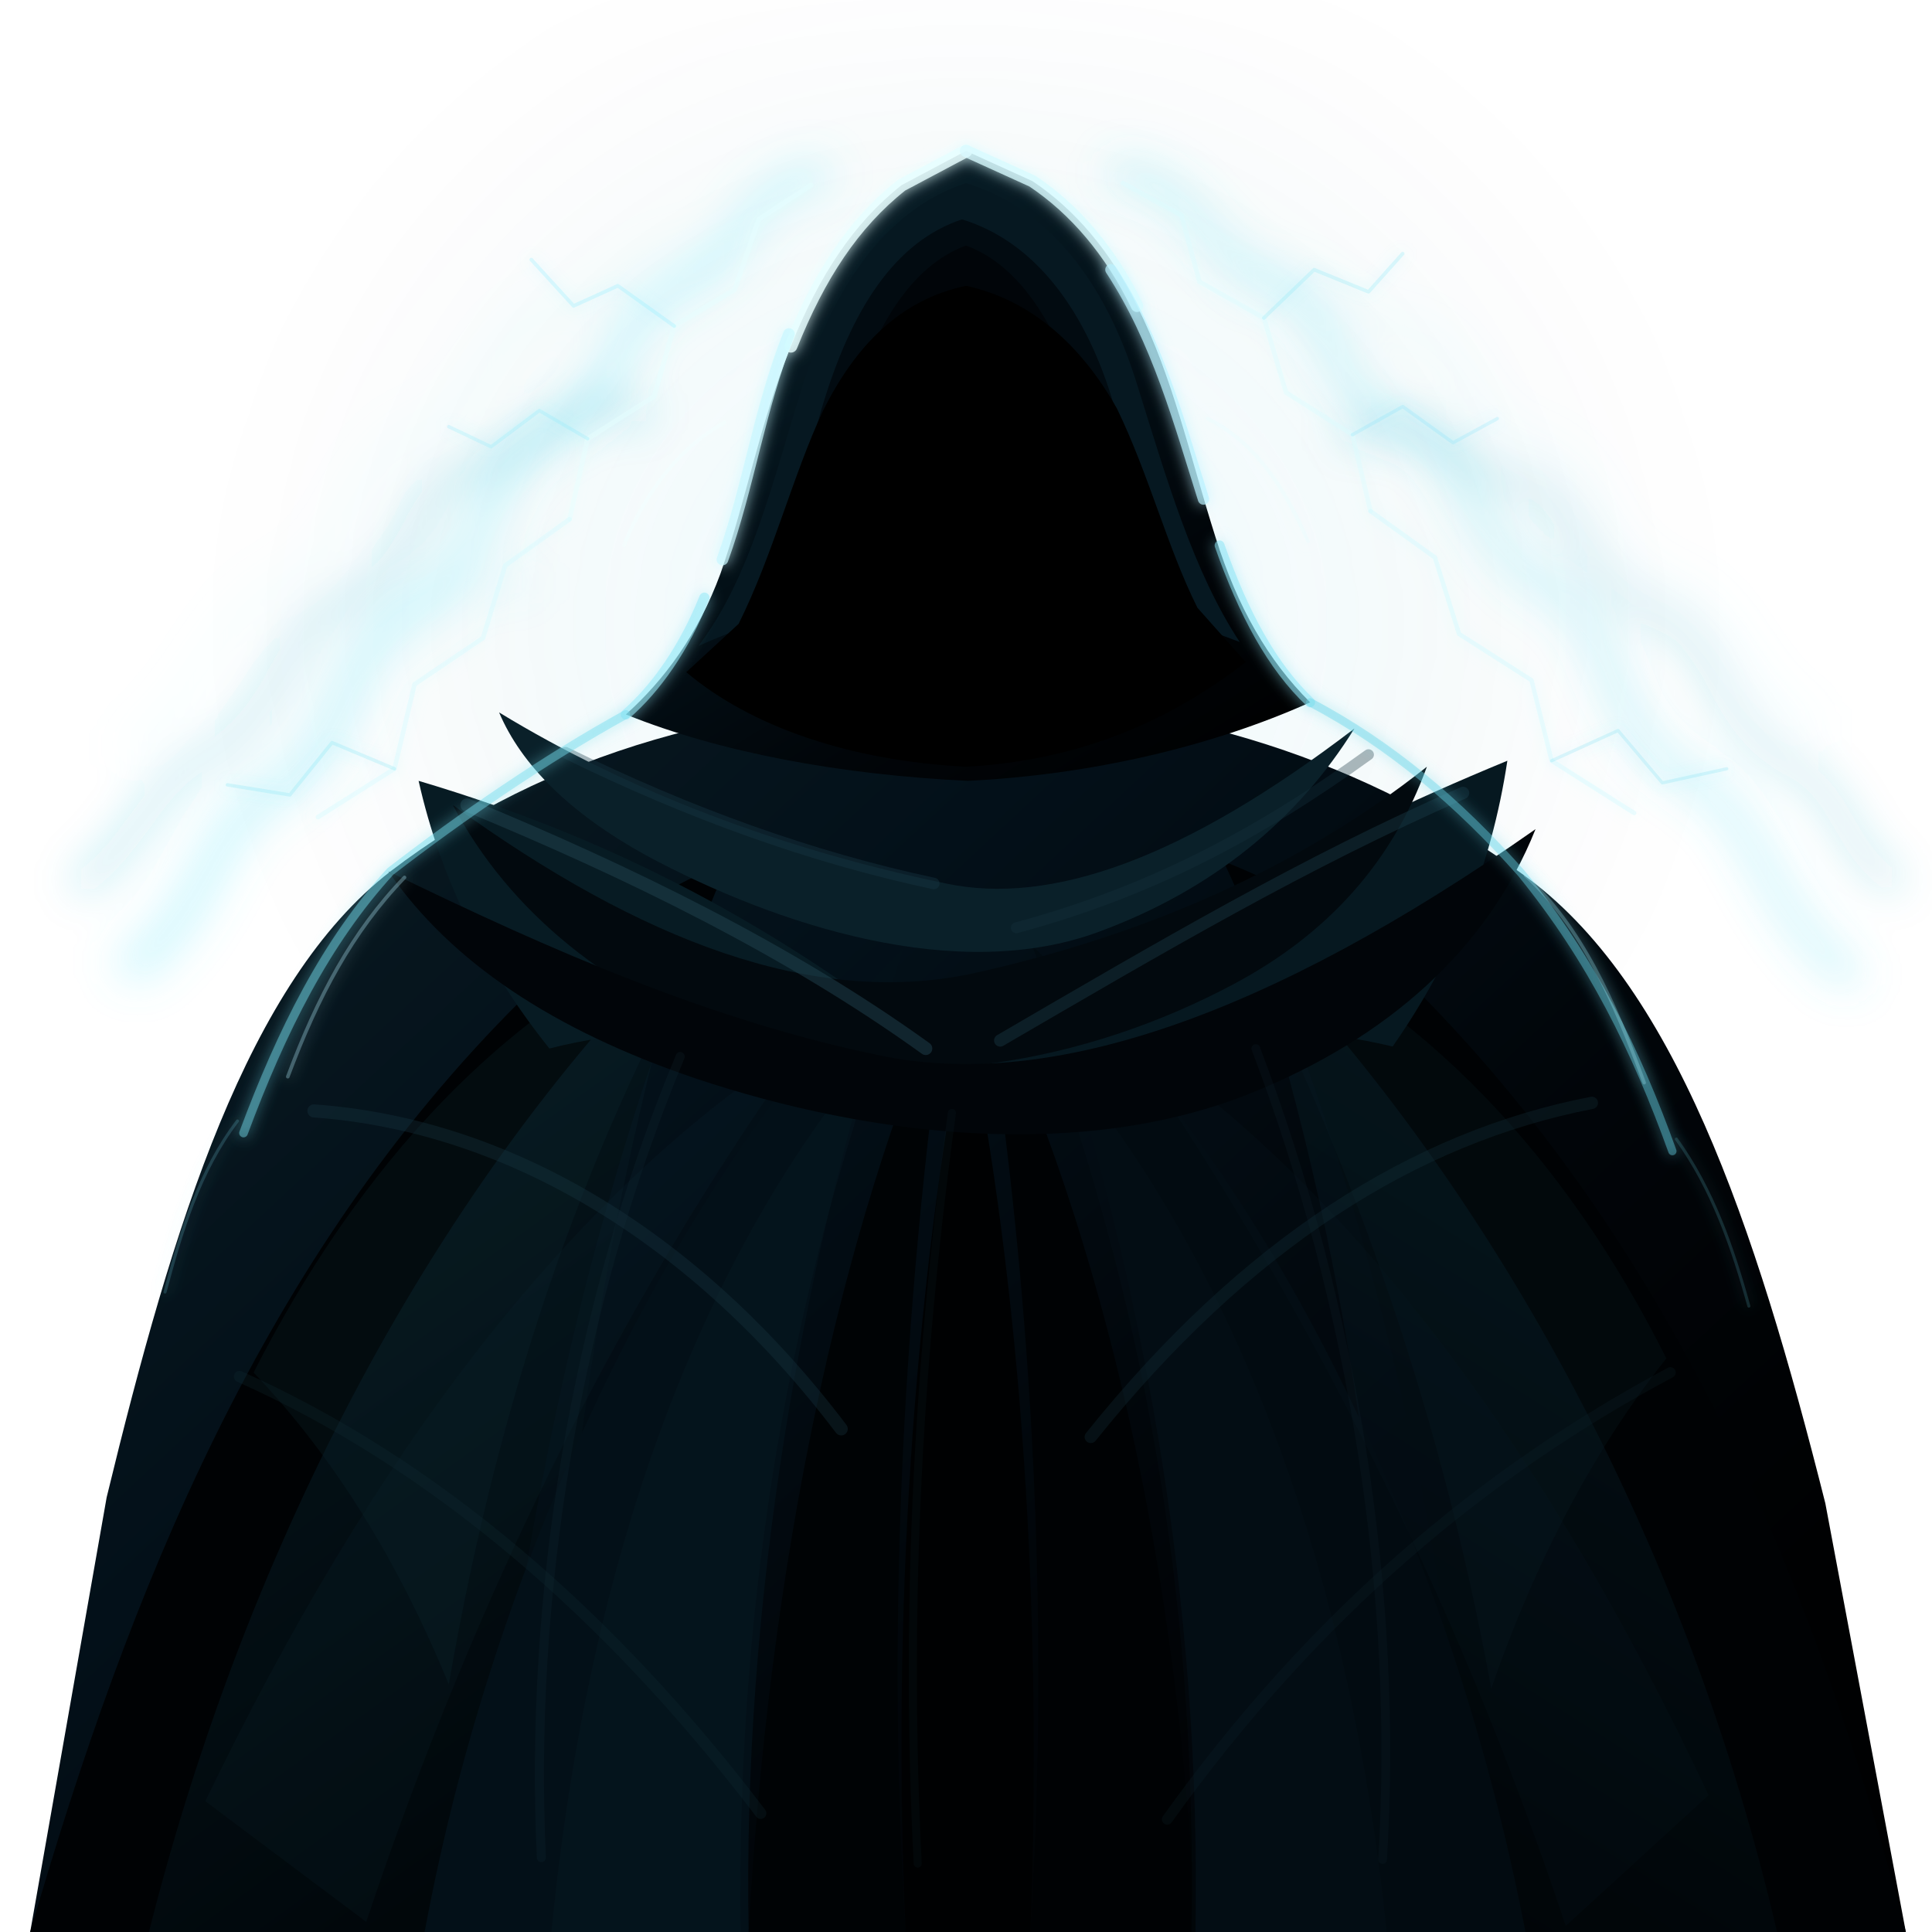
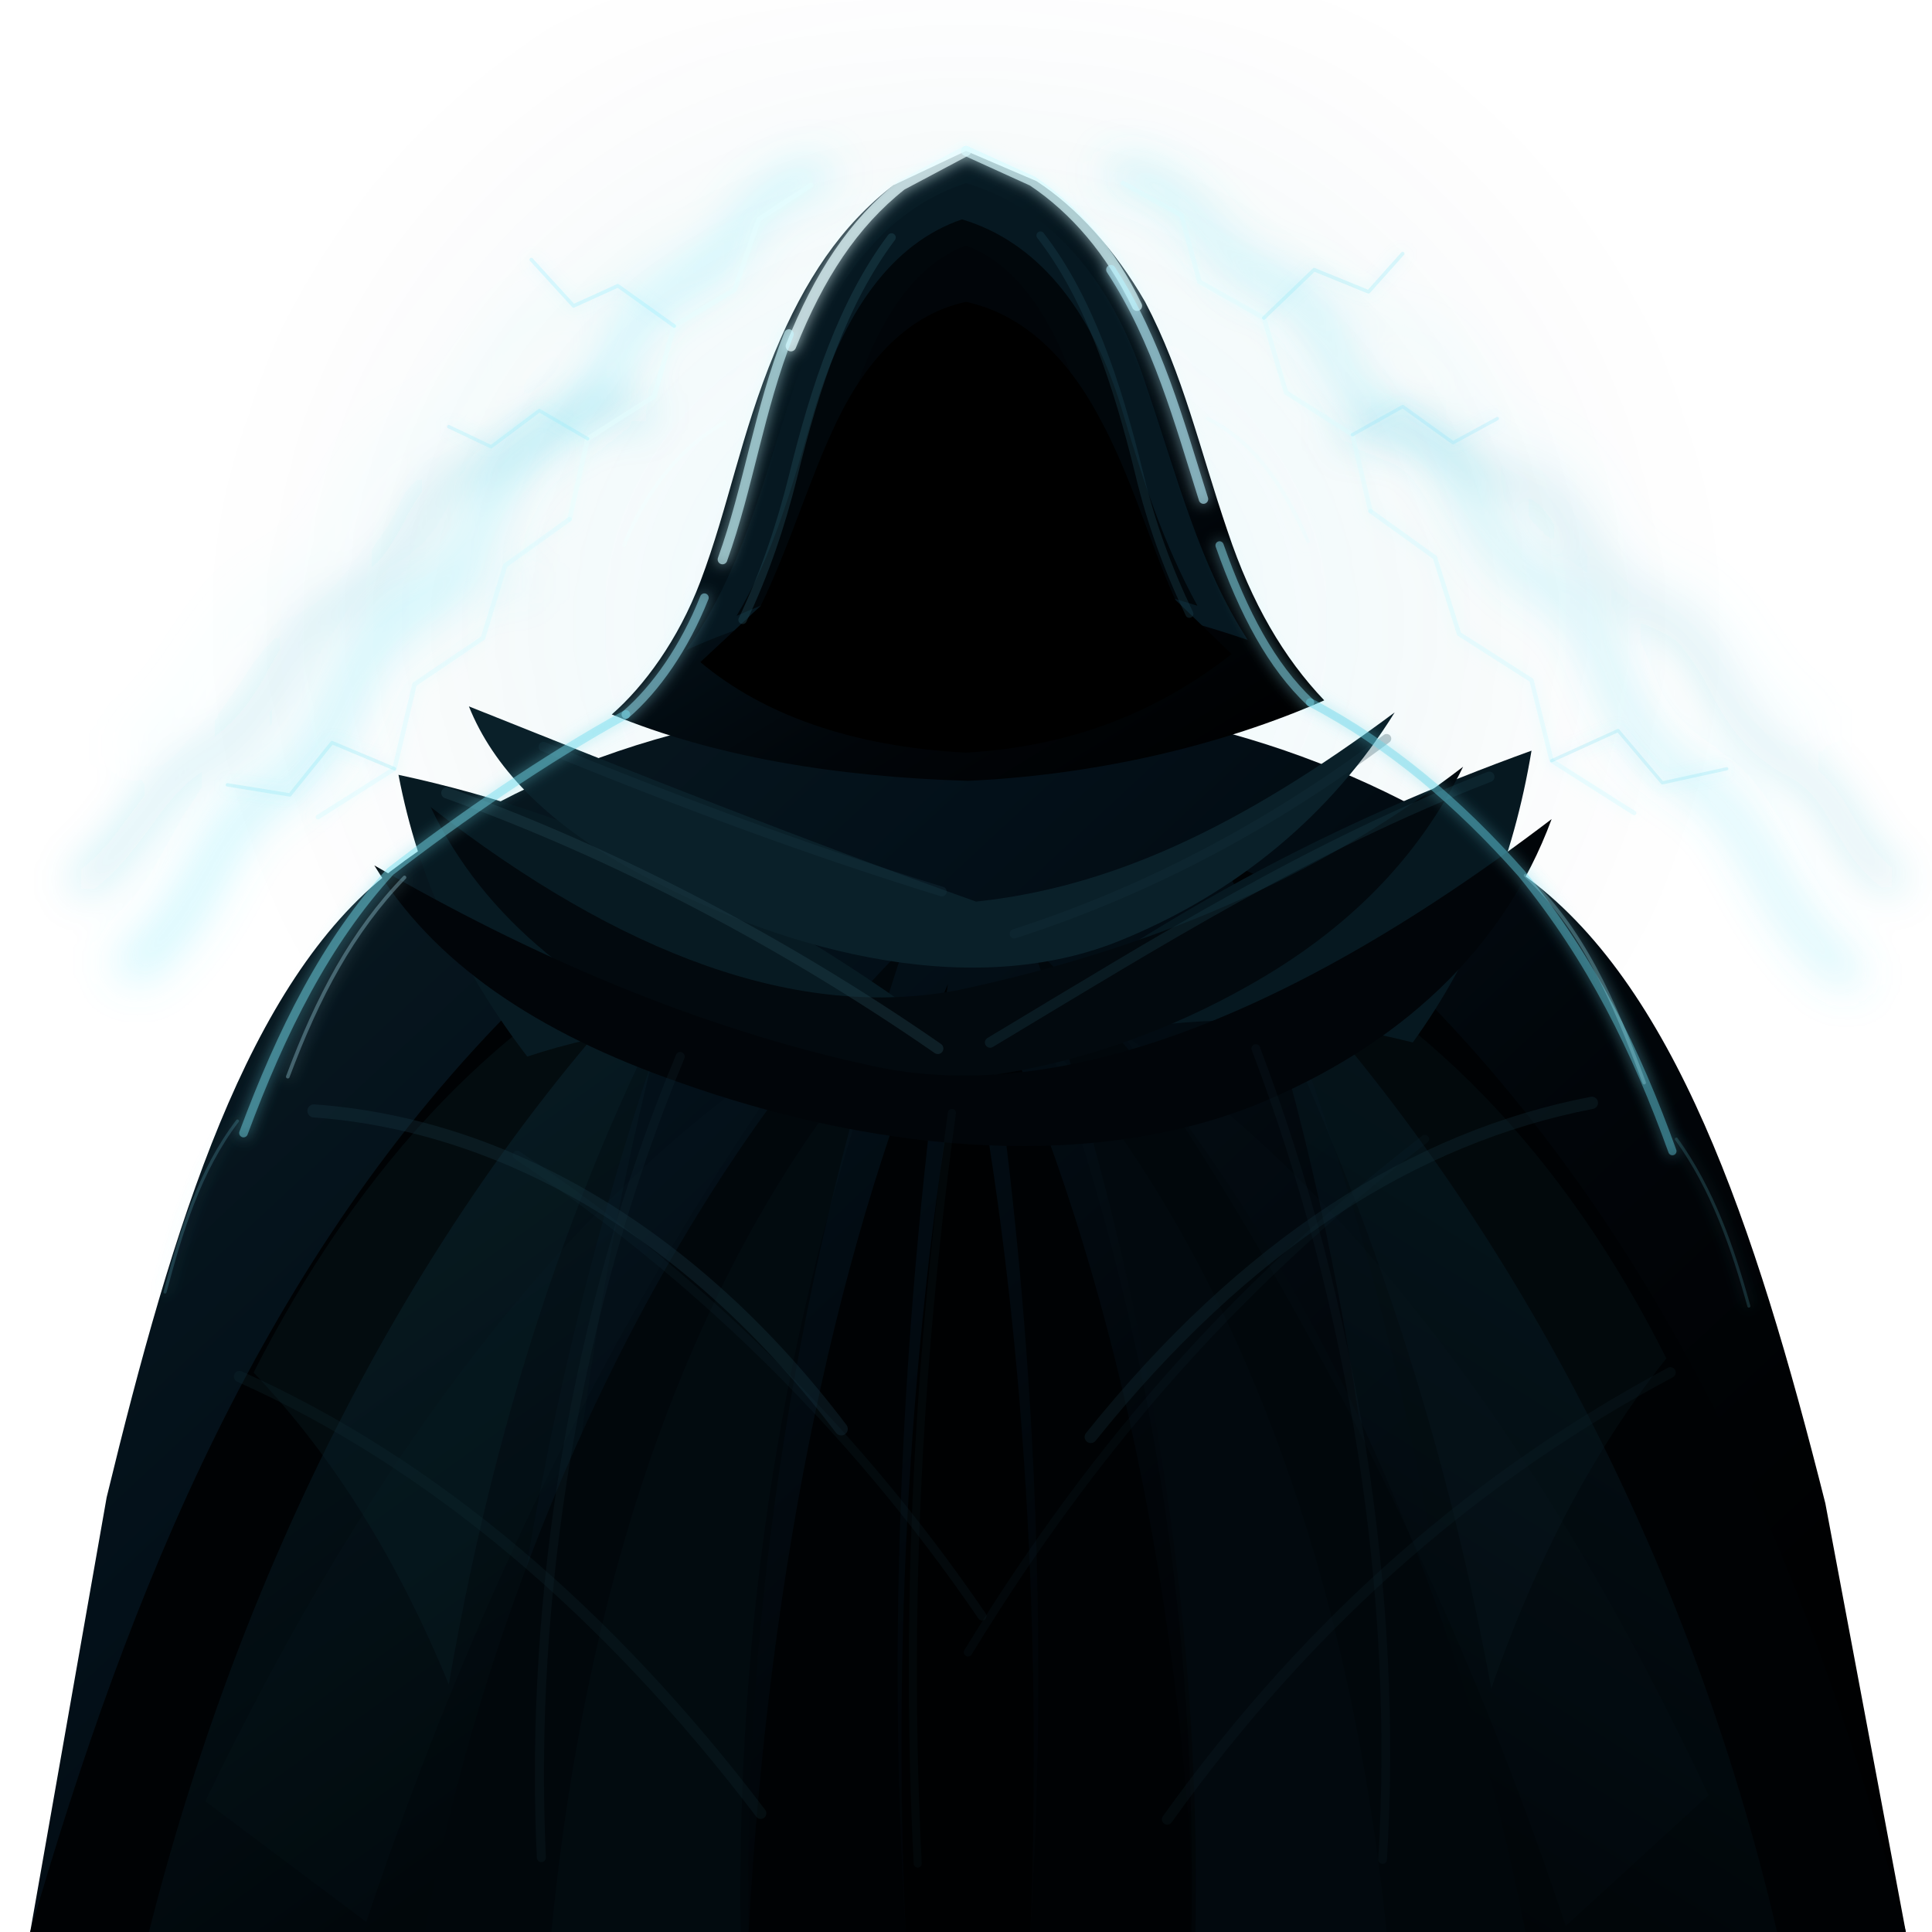
- <svg xmlns="http://www.w3.org/2000/svg" viewBox="0 0 96 96" role="img" aria-labelledby="v204-title v204-desc" data-brand-v20-candidate="v20.4-reference-drapery" data-brand-reference-decision="not-reference-approved">
+ <svg xmlns="http://www.w3.org/2000/svg" viewBox="0 0 96 96" role="img" aria-labelledby="v205-title v205-desc" data-brand-v20-candidate="v20.5-reference-silhouette" data-brand-reference-decision="not-reference-approved">
  <defs>
-     <linearGradient id="v204-cloak" x1="18" y1="39" x2="71" y2="96" gradientUnits="userSpaceOnUse">
+     <linearGradient id="v205-cloak" x1="18" y1="39" x2="71" y2="96" gradientUnits="userSpaceOnUse">
      <stop stop-color="#081820" />
      <stop offset=".28" stop-color="#031019" />
      <stop offset=".68" stop-color="#010509" />
      <stop offset="1" stop-color="#000102" />
    </linearGradient>
-     <linearGradient id="v204-hood" x1="39" y1="8" x2="58" y2="39" gradientUnits="userSpaceOnUse">
+     <linearGradient id="v205-hood" x1="39" y1="8" x2="58" y2="39" gradientUnits="userSpaceOnUse">
      <stop stop-color="#0a222c" />
      <stop offset=".36" stop-color="#04131b" />
      <stop offset=".74" stop-color="#010509" />
      <stop offset="1" stop-color="#000102" />
    </linearGradient>
-     <linearGradient id="v204-left" x1="9" y1="49" x2="43" y2="96" gradientUnits="userSpaceOnUse">
+     <linearGradient id="v205-left" x1="9" y1="49" x2="43" y2="96" gradientUnits="userSpaceOnUse">
      <stop stop-color="#0b2630" />
      <stop offset=".42" stop-color="#04131b" />
      <stop offset="1" stop-color="#000103" />
    </linearGradient>
-     <linearGradient id="v204-right" x1="84" y1="47" x2="53" y2="96" gradientUnits="userSpaceOnUse">
+     <linearGradient id="v205-right" x1="84" y1="47" x2="53" y2="96" gradientUnits="userSpaceOnUse">
      <stop stop-color="#091f29" />
      <stop offset=".47" stop-color="#030e15" />
      <stop offset="1" stop-color="#000103" />
    </linearGradient>
-     <radialGradient id="v204-aura" cx="0" cy="0" r="1" gradientTransform="translate(48 31) rotate(90) scale(35 38)" gradientUnits="userSpaceOnUse">
+     <radialGradient id="v205-aura" cx="0" cy="0" r="1" gradientTransform="translate(48 31) rotate(90) scale(35 38)" gradientUnits="userSpaceOnUse">
      <stop stop-color="#75eeff" stop-opacity=".34" />
      <stop offset=".38" stop-color="#24b4d0" stop-opacity=".17" />
      <stop offset="1" stop-color="#04131b" stop-opacity="0" />
    </radialGradient>
-     <filter id="v204-haze" x="-80%" y="-80%" width="260%" height="260%">
+     <filter id="v205-haze" x="-80%" y="-80%" width="260%" height="260%">
      <feGaussianBlur stdDeviation="4" />
    </filter>
-     <filter id="v204-soft" x="-70%" y="-70%" width="240%" height="240%">
+     <filter id="v205-soft" x="-70%" y="-70%" width="240%" height="240%">
      <feGaussianBlur stdDeviation="1.05" />
    </filter>
-     <filter id="v204-glow" x="-100%" y="-100%" width="300%" height="300%">
+     <filter id="v205-glow" x="-100%" y="-100%" width="300%" height="300%">
      <feGaussianBlur stdDeviation=".34" result="b" />
      <feMerge>
        <feMergeNode in="b" />
        <feMergeNode in="SourceGraphic" />
      </feMerge>
    </filter>
  </defs>
  <g data-brand-field-rear="" data-brand-depth="far" aria-hidden="true">
-     <ellipse cx="48" cy="31" rx="33" ry="32" fill="url(#v204-aura)" filter="url(#v204-haze)" opacity=".32" />
-     <g fill="none" stroke-linecap="round" stroke-linejoin="round" filter="url(#v204-soft)">
+     <ellipse cx="48" cy="31" rx="33" ry="32" fill="url(#v205-aura)" filter="url(#v205-haze)" opacity=".32" />
+     <g fill="none" stroke-linecap="round" stroke-linejoin="round" filter="url(#v205-soft)">
      <path d="M40.6 8.7C36.8 9.5 37 12.7 33.6 14.3C30.3 15.8 31.1 19.6 27.2 21.5C23.8 23.2 24.7 27.7 20.5 30C17.1 31.8 18.1 36.6 13.5 39.5C10.5 41.4 10.5 45.2 6.8 48.1" stroke="#69e7fb" stroke-opacity=".3" stroke-width="1.45" />
      <path d="M36.2 12.8C32.4 11.4 30.8 14.9 27.4 15.5C24.3 16 24.3 20.1 20.7 21.4C17.4 22.6 18 27 13.9 29C10.8 30.5 10.3 34.3 6.5 37.2" stroke="#a8f4ff" stroke-opacity=".14" stroke-width=".8" />
      <path d="M31.7 20.5C28.3 19.2 26.4 22.7 23.6 23.3C20.3 24 21 28.2 17.1 29.9C13.8 31.3 14.2 35.5 10 37.7C7.6 39 6.7 42 4.2 43.8" stroke="#2bb9d5" stroke-opacity=".25" stroke-width="1.16" />
      <path d="M26.2 29C22.8 28.2 21.7 31.4 18.7 32.3C15.8 33.2 16.7 37.1 12.9 39.1C9.8 40.8 10 45 5.8 47.8" stroke="#70e6fa" stroke-opacity=".17" stroke-width=".74" />
      <path d="M55.7 8.6C59.5 9.2 59.6 12.4 63.1 13.9C66.8 15.5 65.7 19.7 70 21.3C73.1 22.5 72.8 26.8 77 29.2C80.6 31.3 79.4 36 84 38.7C87.6 40.8 87.4 44.9 91.8 48.4" stroke="#5bdef4" stroke-opacity=".28" stroke-width="1.34" />
      <path d="M61.6 14.1C65.1 12.6 66.7 16 69.8 16.4C73.1 16.9 72.5 21.1 76.4 22.2C79.7 23.2 78.8 27.6 83.3 29.2C86.1 30.2 86.4 34 90 36.1" stroke="#9cf1ff" stroke-opacity=".13" stroke-width=".77" />
      <path d="M67.1 21.5C70.7 20.1 72.4 23.4 75.4 24C78.7 24.7 78 28.9 82.2 30.5C85.7 31.8 84.9 35.9 89.1 38.1C91.6 39.4 91.5 42 94 43.8" stroke="#25adca" stroke-opacity=".23" stroke-width="1.08" />
    </g>
  </g>
  <g data-brand-figure="" data-brand-depth="base">
-     <path id="v204-cloak" data-brand-cloak="" d="M48 34.8C37.1 34.6 27.1 37.4 19.4 43.3C12.3 48.8 8.6 60.8 5.3 74.4L1.5 96H94.7L90.7 74.7C87.2 60.8 83.2 48.8 75.6 43.4C68.2 38 58.5 34.6 48 34.8Z" fill="url(#v204-cloak)" />
+     <path id="v205-cloak" data-brand-cloak="" d="M48 34.8C37.1 34.6 27.1 37.4 19.4 43.3C12.3 48.8 8.6 60.8 5.3 74.4L1.5 96H94.7L90.7 74.7C87.2 60.8 83.2 48.8 75.6 43.4C68.2 38 58.5 34.6 48 34.8Z" fill="url(#v205-cloak)" />
    <g data-brand-folds-far="" data-brand-depth="mid">
      <path d="M1.5 96C6.4 79.1 13.1 62.4 25.9 49.7C29.2 46.4 32.6 44.3 36.2 42.8C30.1 56.9 25.5 75.1 24 96Z" fill="#000204" />
      <path d="M94.7 96C90.4 79.4 83.5 62.5 70.6 49.4C67.5 46.2 64.4 44.2 60.8 42.8C67.4 57.1 72 74.9 73.5 96Z" fill="#000204" />
-       <path d="M7.4 96C12 77.8 20.9 59.7 34.1 46.5C29.7 61.4 27.3 78.2 27.4 96Z" fill="url(#v204-left)" opacity=".72" />
-       <path d="M88.3 96C84 77.5 74.8 59.6 61.9 46.3C66.9 61.7 69.5 78.3 68.9 96Z" fill="url(#v204-right)" opacity=".68" />
+       <path d="M7.4 96C12 77.8 20.9 59.7 34.1 46.5C29.7 61.4 27.3 78.2 27.4 96Z" fill="url(#v205-left)" opacity=".72" />
+       <path d="M88.3 96C84 77.5 74.8 59.6 61.9 46.3C66.9 61.7 69.5 78.3 68.9 96Z" fill="url(#v205-right)" opacity=".68" />
      <path d="M12.6 68.2C17.7 58.2 25.1 49.6 35.5 45.6C29.4 56.3 24.9 68.7 22.3 83.7C19.8 77.6 16.6 72.4 12.6 68.2Z" fill="#0b2832" opacity=".24" />
      <path d="M82.8 67.5C77.9 57.7 70.7 49.7 61.1 45.7C66.8 56.8 71.4 69.2 74.1 83.9C76.4 77.3 79.3 71.9 82.8 67.5Z" fill="#08202a" opacity=".22" />
    </g>
    <g data-brand-folds-near="" data-brand-depth="near">
-       <path d="M21.1 96C24.6 77.1 33.6 58.5 44.9 47.1C39.7 62.8 36.9 79.8 37.2 96Z" fill="#031018" />
-       <path d="M75.8 96C72.1 76.8 63.3 58.6 51.3 47C56.9 63.2 59.7 79.8 59.4 96Z" fill="#020b11" />
-       <path d="M37.2 96C38.2 77.8 41.7 61.2 47.1 48.9C44.7 65.7 44.1 81.7 45 96Z" fill="#000305" />
+       <path d="M21.1 96C24.6 77.1 33.6 58.5 44.9 47.1C39.7 62.8 36.9 79.8 37.2 96Z" fill="#01070b" />
+       <path d="M75.8 96C72.1 76.8 63.3 58.6 51.3 47C56.9 63.2 59.7 79.8 59.4 96Z" fill="#01070b" />
+       <path d="M37.2 96C38.2 77.8 41.7 61.2 47.1 48.9C44.7 65.7 44.1 81.7 45 96Z" fill="#000204" />
      <path d="M59.4 96C58.6 77.8 54.8 61.4 48.9 48.9C51.5 65.4 52.1 81.6 51.2 96Z" fill="#000204" />
      <path d="M45 96C44.3 80.3 45.4 64.2 48 50.4C50.8 64.3 51.8 80.2 51.2 96Z" fill="#000102" />
-       <path d="M10.2 89.5C18.5 72.3 28.2 59.3 40.1 51.7C31.3 63.9 23.8 78.7 18.2 95.5Z" fill="#0b2530" opacity=".18" />
-       <path d="M84.9 89.2C77.2 72.8 67.4 59 55.8 51.4C64.5 64.1 72.2 78.8 77.8 95.7Z" fill="#071c25" opacity=".16" />
-       <path d="M27.4 96C29.2 77.5 34.8 62.2 43.8 51.8C38.9 65.8 36.6 80.5 36.8 96Z" fill="#0a222b" opacity=".2" />
-       <path d="M68.9 96C67 77.4 61.1 62.2 52.1 51.8C57.2 66.1 59.5 80.8 59.2 96Z" fill="#071a22" opacity=".17" />
+       <path d="M10.2 89.5C18.5 72.3 28.2 59.3 40.1 51.7C31.3 63.9 23.8 78.7 18.2 95.5Z" fill="#0a222b" opacity=".12" />
+       <path d="M84.9 89.2C77.2 72.8 67.4 59 55.8 51.4C64.5 64.1 72.2 78.8 77.8 95.7Z" fill="#071a22" opacity=".11" />
+       <path d="M27.4 96C29.2 77.5 34.8 62.2 43.8 51.8C38.9 65.8 36.6 80.5 36.8 96Z" fill="#0a222b" opacity=".14" />
+       <path d="M68.9 96C67 77.4 61.1 62.2 52.1 51.8C57.2 66.1 59.5 80.8 59.2 96Z" fill="#071a22" opacity=".12" />
    </g>
-     <path id="v204-hood" data-brand-hood="" data-brand-depth="mid" d="M48 7.5L44.8 9.2C42.4 11.1 40.7 13.7 39.3 17.2C37.7 21.2 37.1 24.8 35.8 28.5C34.7 31.5 33 33.8 31.1 35.5C35.8 37.4 41.8 38.5 48.1 38.8C54.2 38.5 60.2 37.1 65.1 34.9C63 32.8 61.5 30.2 60.4 26.7C59.1 22.6 58.3 18.8 56.5 15.2C55.2 12.5 53.4 10.4 51.3 9L48 7.5Z" fill="url(#v204-hood)" />
+     <path id="v205-hood" data-brand-hood="" data-brand-depth="mid" d="M48 7.5L44.4 9.2C41.8 11.2 40 13.9 38.5 17.5C36.8 21.6 36.2 25.2 34.8 28.9C33.7 31.8 32 34.1 30.4 35.5C35.5 37.6 41.5 38.6 48.1 38.8C54.6 38.5 60.8 37 65.8 34.8C63.8 32.7 62.2 30 61 26.4C59.6 22.3 58.8 18.6 56.9 15C55.4 12.4 53.5 10.3 51.5 9L48 7.5Z" fill="url(#v205-hood)" />
    <g data-brand-hood-layers="" data-brand-depth="near">
-       <path d="M48 9.1C44.3 10.3 41.6 13.8 39.9 19.1C38.4 23.9 37.3 28.7 34.7 32.1C38.5 30.4 42.8 29.2 48 29.1C53.3 29.2 57.7 30.4 61.6 31.9C59.3 28.4 58 23.9 56.5 19.1C54.9 13.9 52 10.3 48 9.1Z" fill="#061821" />
-       <path d="M47.8 10.9C44.5 12 42.3 15.3 40.8 20.4C39.8 24.1 38.8 27.5 37.1 30.4C40.6 28.8 44.1 28 48 27.8C52.2 28 55.7 28.8 59 30.1C57.5 27.2 56.5 24 55.4 20.3C54 15.4 51.4 12 47.8 10.9Z" fill="#020b11" />
+       <path d="M48 9.1C44 10.4 41.2 14 39.4 19.4C37.8 24.3 36.8 28.5 34.1 32.3C38.1 30.5 42.5 29.4 48 29.2C53.6 29.4 58.2 30.5 62 31.8C59.6 28.1 58.5 23.7 56.9 19C55.2 13.8 52.1 10.3 48 9.1Z" fill="#061821" />
+       <path d="M47.8 10.9C44.3 12.1 41.9 15.5 40.4 20.6C39.3 24.4 38.4 27.6 36.6 30.6C40.2 29 44 28.1 48 27.9C52.3 28.1 56 29 59.5 30.1C57.8 27 56.8 23.9 55.7 20.2C54.2 15.3 51.5 12 47.8 10.9Z" fill="#01070b" />
      <path d="M48 12.2C45.3 13.2 43.4 16.2 42.1 20.7C41 24.5 40.2 27 39.2 29.1C42 27.9 44.9 27.2 48 27C51.3 27.2 54.1 27.9 56.8 29C55.8 26.7 55 24.3 53.9 20.6C52.6 16.2 50.7 13.2 48 12.2Z" fill="#010509" />
    </g>
-     <path id="v204-face" data-brand-face-void="" data-brand-depth="counter" d="M48 14.2C44.7 14.9 42.5 17.2 40.9 20.4C39.4 23.6 38.4 27.6 36.7 31L34.1 33.4C37.3 36.1 42.2 37.8 48 38.1C53.4 37.8 57.9 36 61.9 32.9L59.5 30.2C58 27.2 57.1 23.6 55.5 20.3C53.7 17.1 51.2 14.9 48 14.2Z" fill="#000" />
+     <path id="v205-face" data-brand-face-void="" data-brand-depth="counter" d="M48 15C45.2 15.6 43.1 17.8 41.6 20.9C40.2 23.8 39.3 27 37.8 30.1L34.8 32.9C37.9 35.5 42.3 37.1 48 37.4C53.2 37.1 57.5 35.4 61.2 32.5L58.4 29.8C57.1 26.9 56.2 23.6 54.6 20.7C53 17.7 50.8 15.6 48 15Z" fill="#000" />
+     <g data-brand-hood-seams="" data-brand-depth="front" fill="none" stroke-linecap="round">
+       <path d="M44.3 11.8C41.9 15 40.5 19.2 39.4 23.7C38.8 26.1 38 28.5 36.9 30.8" stroke="#23505d" stroke-opacity=".38" stroke-width=".42" />
+       <path d="M51.7 11.7C54.1 14.8 55.5 19 56.6 23.5C57.2 26 58 28.2 59.1 30.5" stroke="#1d4653" stroke-opacity=".34" stroke-width=".4" />
+     </g>
    <g data-brand-cowl="" data-brand-depth="near">
-       <path d="M20.8 38.8C30.6 41.7 39.8 46.4 49.1 54.4C42.2 51.6 34.3 50.3 27.3 52.1C24.1 48.1 21.9 43.7 20.8 38.8Z" fill="#071b23" />
-       <path d="M74.9 37.8C65.2 41.8 56.4 46.6 47.1 54.5C54.5 51.4 62.1 50.3 69.2 52C72.2 47.7 74.1 43.1 74.9 37.8Z" fill="#061820" />
-       <path d="M24.8 35.4C31.2 39.3 38.8 42.2 47 43.9C52.2 45 58.8 42.7 67.3 36.2C64.5 40.7 60.3 44.2 54.6 46.3C47.6 48.9 38.6 46 32.1 42.5C28.3 40.4 25.9 38 24.8 35.4Z" fill="#0a2029" />
-       <path d="M70.9 38.1C64.6 43.1 56.9 46.5 48.2 48.4C40.4 50 31.9 46.8 22.5 40C25.3 45.3 30.3 49.4 37.1 51.8C44.8 54.5 54 52.8 61.3 48.9C66 46.4 69.2 42.8 70.9 38.1Z" fill="#02090e" />
-       <path d="M19.3 43.3C27.3 47.2 35.5 50.8 44 52.5C52.2 54.1 62.9 50.6 76.3 41.2C73.9 47.2 68.9 51.6 62.2 54.3C53.8 57.7 43.3 56.5 34.6 53.6C27.5 51.2 22.4 47.8 19.3 43.3Z" fill="#010509" />
-       <path d="M23.2 40C31.2 43.3 39.2 47.2 46 52.1" fill="none" stroke="#244653" stroke-opacity=".46" stroke-width=".65" stroke-linecap="round" />
-       <path d="M49.7 51.7C57.6 47.1 64.9 42.8 72.7 39.4" fill="none" stroke="#1b3d49" stroke-opacity=".42" stroke-width=".61" stroke-linecap="round" />
-       <path d="M28.1 37.4C34.2 40.4 40.3 42.6 46.4 43.9" fill="none" stroke="#1a3a46" stroke-opacity=".37" stroke-width=".57" stroke-linecap="round" />
-       <path d="M50.5 46.1C57.2 44.3 62.6 41.4 68 37.5" fill="none" stroke="#173440" stroke-opacity=".34" stroke-width=".54" stroke-linecap="round" />
+       <path d="M19.8 38.5C29.6 40.6 39.4 45.2 49.6 53.4C42.1 50.7 34.4 49.8 26.2 52.5C22.9 48.2 20.8 43.7 19.8 38.5Z" fill="#071a22" />
+       <path d="M76.1 37.3C66.7 40.7 57.2 45.4 46.2 54C54.2 50.7 62 49.7 70.2 51.8C73.3 47.5 75.2 42.7 76.1 37.3Z" fill="#061820" />
+       <path d="M23.3 35.1C31.3 38.3 39.8 41.7 48.5 44.8C55.1 44.1 61.5 41.2 69.3 35.4C66.2 40.4 61.5 44.4 55.5 46.8C47.9 49.8 38.4 47.1 31.2 43.1C27.1 40.8 24.5 38.1 23.3 35.1Z" fill="#0a2029" />
+       <path d="M72.7 38.1C65.4 43.7 57 47.2 47.6 49.2C39.7 50.7 30.9 47.5 21.4 40.1C24 45.6 29.2 49.9 36.4 52.4C44.7 55.3 54.4 53.3 62 49C67 46.2 70.5 42.6 72.7 38.1Z" fill="#02090e" />
+       <path d="M18.6 43C26.2 47.4 34.6 51.1 43.5 53C52 54.8 63.3 51.2 77.1 40.7C74.7 47.2 69.5 52 62.4 54.9C53.6 58.4 42.8 57 33.8 53.8C26.6 51.3 21.5 47.8 18.6 43Z" fill="#010509" />
+       <path d="M22.2 39.4C30.6 42.4 39.1 46.9 46.6 52.1" fill="none" stroke="#244653" stroke-opacity=".36" stroke-width=".55" stroke-linecap="round" />
+       <path d="M49.2 51.8C57.7 46.7 65 42.1 74 38.6" fill="none" stroke="#1b3d49" stroke-opacity=".33" stroke-width=".52" stroke-linecap="round" />
+       <path d="M27 37.1C33.6 39.8 40 42.2 46.8 44.3" fill="none" stroke="#1a3a46" stroke-opacity=".29" stroke-width=".48" stroke-linecap="round" />
+       <path d="M50.4 46.4C57.2 44.2 63.3 40.9 68.9 36.7" fill="none" stroke="#173440" stroke-opacity=".27" stroke-width=".46" stroke-linecap="round" />
    </g>
-     <g data-brand-rim="" data-brand-depth="front" fill="none" stroke-linecap="round" stroke-linejoin="round" filter="url(#v204-glow)">
-       <path d="M48 7.5L44.8 9.2C42.4 11.1 40.7 13.7 39.3 17.2" stroke="#e6fdff" stroke-opacity=".82" stroke-width=".64" />
-       <path d="M39.2 16.6C37.7 20.4 37.2 24.2 35.9 27.8" stroke="#c9f8ff" stroke-opacity=".72" stroke-width=".58" />
-       <path d="M35 29.7C34 32.2 32.6 34.2 31.1 35.5" stroke="#9ae9f8" stroke-opacity=".58" stroke-width=".51" />
-       <path d="M48 7.5L51.3 9C53.4 10.4 55.2 12.5 56.5 15.2" stroke="#d9fbff" stroke-opacity=".77" stroke-width=".61" />
-       <path d="M55.2 13.4C57.5 16.9 58.6 21 59.8 24.8" stroke="#b9f3ff" stroke-opacity=".68" stroke-width=".56" />
-       <path d="M60.6 27.1C61.8 30.5 63.2 33.1 65.1 34.9" stroke="#8fe5f6" stroke-opacity=".55" stroke-width=".49" />
+     <g data-brand-rim="" data-brand-depth="front" fill="none" stroke-linecap="round" stroke-linejoin="round" filter="url(#v205-glow)">
+       <path d="M48 7.5L44.8 9.2C42.4 11.1 40.7 13.7 39.3 17.2" stroke="#e6fdff" stroke-opacity=".72" stroke-width=".52" />
+       <path d="M39.2 16.6C37.7 20.4 37.2 24.2 35.9 27.8" stroke="#c9f8ff" stroke-opacity=".62" stroke-width=".48" />
+       <path d="M35 29.7C34 32.2 32.6 34.2 31.1 35.5" stroke="#9ae9f8" stroke-opacity=".5" stroke-width=".43" />
+       <path d="M48 7.5L51.3 9C53.4 10.4 55.2 12.5 56.5 15.2" stroke="#d9fbff" stroke-opacity=".68" stroke-width=".5" />
+       <path d="M55.2 13.4C57.5 16.9 58.6 21 59.8 24.8" stroke="#b9f3ff" stroke-opacity=".59" stroke-width=".47" />
+       <path d="M60.6 27.1C61.8 30.5 63.2 33.1 65.1 34.9" stroke="#8fe5f6" stroke-opacity=".47" stroke-width=".41" />
      <path d="M31.1 35.5C27.1 37.7 22.9 40.6 19.4 43.3C16.2 46.8 14 51.2 12.1 56.3" stroke="#75ddee" stroke-opacity=".45" stroke-width=".43" />
      <path d="M65.1 34.9C69.1 37 72.5 39.9 75.6 43.4C79.1 47.7 81.3 52.2 83.1 57.2" stroke="#66d4e8" stroke-opacity=".42" stroke-width=".41" />
    </g>
    <g data-brand-cloth-highlights="" data-brand-depth="front" fill="none" stroke-linecap="round">
      <path d="M15.6 55.2C25.3 55.9 34.6 61.5 41.8 71" stroke="#1b3b47" stroke-opacity=".31" stroke-width=".65" />
      <path d="M79.1 54.8C70.3 56.5 61.9 61.8 54.2 71.4" stroke="#173641" stroke-opacity=".28" stroke-width=".61" />
      <path d="M11.9 68.4C21.5 72.7 30.2 80.1 37.8 90.1" stroke="#142f3a" stroke-opacity=".24" stroke-width=".56" />
      <path d="M83 68.2C73.8 73.1 65.3 80.2 58 90.4" stroke="#102a34" stroke-opacity=".21" stroke-width=".53" />
      <path d="M33.8 52.5C28.5 65.2 26.3 79.5 26.9 92.3" stroke="#173540" stroke-opacity=".18" stroke-width=".45" />
      <path d="M62.4 52.1C67.3 65 69.5 79.3 68.7 92.4" stroke="#132f39" stroke-opacity=".16" stroke-width=".43" />
      <path d="M47.3 55.3C45.5 68.4 45 80.8 45.6 92.6" stroke="#102832" stroke-opacity=".15" stroke-width=".4" />
+       <path d="M25.7 57.4C34.2 63.1 42.1 70.5 48.8 80.3" stroke="#173641" stroke-opacity=".16" stroke-width=".44" />
+       <path d="M70.8 56.6C62 63.4 54.7 71.3 48.1 82.1" stroke="#112f3a" stroke-opacity=".14" stroke-width=".42" />
    </g>
  </g>
-   <g data-brand-field-mid="" data-brand-depth="front" aria-hidden="true" fill="none" stroke-linecap="round" stroke-linejoin="round" filter="url(#v204-glow)">
+   <g data-brand-field-mid="" data-brand-depth="front" aria-hidden="true" fill="none" stroke-linecap="round" stroke-linejoin="round" filter="url(#v205-glow)">
    <path d="M40.3 9.2L37.7 10.9L36.5 14.4L33.5 16.2L32.5 19.7L29.2 21.8L28.3 25.8" stroke="#e5feff" stroke-opacity=".46" stroke-width=".24" />
    <path d="M33.5 16.2L30.7 14.2L28.5 15.2L26.4 12.9" stroke="#8cecff" stroke-opacity=".28" stroke-width=".18" />
    <path d="M29.2 21.8L26.8 20.4L24.4 22.2L22.3 21.2" stroke="#7de8fb" stroke-opacity=".23" stroke-width=".17" />
    <path d="M28.3 25.8L25.1 28.1L24 31.7L20.6 34L19.6 38.2L15.8 40.6" stroke="#d2faff" stroke-opacity=".39" stroke-width=".23" />
    <path d="M19.6 38.2L16.5 36.9L14.4 39.5L11.3 39" stroke="#70def2" stroke-opacity=".23" stroke-width=".17" />
    <path d="M55.8 9.1L58.7 10.7L59.6 14L62.8 15.8L63.9 19.5L67.2 21.6L68.1 25.4" stroke="#dcfdff" stroke-opacity=".42" stroke-width=".23" />
    <path d="M62.8 15.8L65.3 13.4L68 14.5L69.7 12.6" stroke="#86e9fa" stroke-opacity=".25" stroke-width=".18" />
    <path d="M67.2 21.6L69.7 20.2L72.2 22L74.4 20.8" stroke="#75e3f7" stroke-opacity=".21" stroke-width=".17" />
    <path d="M68.1 25.4L71.3 27.7L72.5 31.5L76.1 33.8L77.1 37.8L81.2 40.4" stroke="#c9f9ff" stroke-opacity=".35" stroke-width=".22" />
    <path d="M77.1 37.8L80.4 36.3L82.6 38.9L85.8 38.2" stroke="#65d9ef" stroke-opacity=".21" stroke-width=".16" />
  </g>
-   <g data-brand-field-front="" data-brand-depth="front" aria-hidden="true" fill="none" stroke-linecap="round" filter="url(#v204-glow)">
+   <g data-brand-field-front="" data-brand-depth="front" aria-hidden="true" fill="none" stroke-linecap="round" filter="url(#v205-glow)">
    <path d="M36 21C33.8 22.2 32.1 24.4 31 27.1" stroke="#f1ffff" stroke-opacity=".46" stroke-width=".18" />
    <path d="M60 20.8C62.4 22 63.8 24.2 65 26.9" stroke="#e9feff" stroke-opacity=".4" stroke-width=".18" />
    <path d="M20.1 43.6C17.5 46.3 15.8 49.5 14.3 53.5" stroke="#b7f4ff" stroke-opacity=".31" stroke-width=".18" />
    <path d="M75.8 43.5C78.6 46.1 80.2 49.7 81.7 53.8" stroke="#a3ecfa" stroke-opacity=".28" stroke-width=".17" />
    <path d="M11.8 55.7C9.9 58.2 9 61.2 8.2 64.2" stroke="#79e1f3" stroke-opacity=".19" stroke-width=".15" />
    <path d="M83.3 56.6C85.1 59.1 86.1 62 86.9 64.9" stroke="#6ed9ed" stroke-opacity=".17" stroke-width=".15" />
  </g>
</svg>
